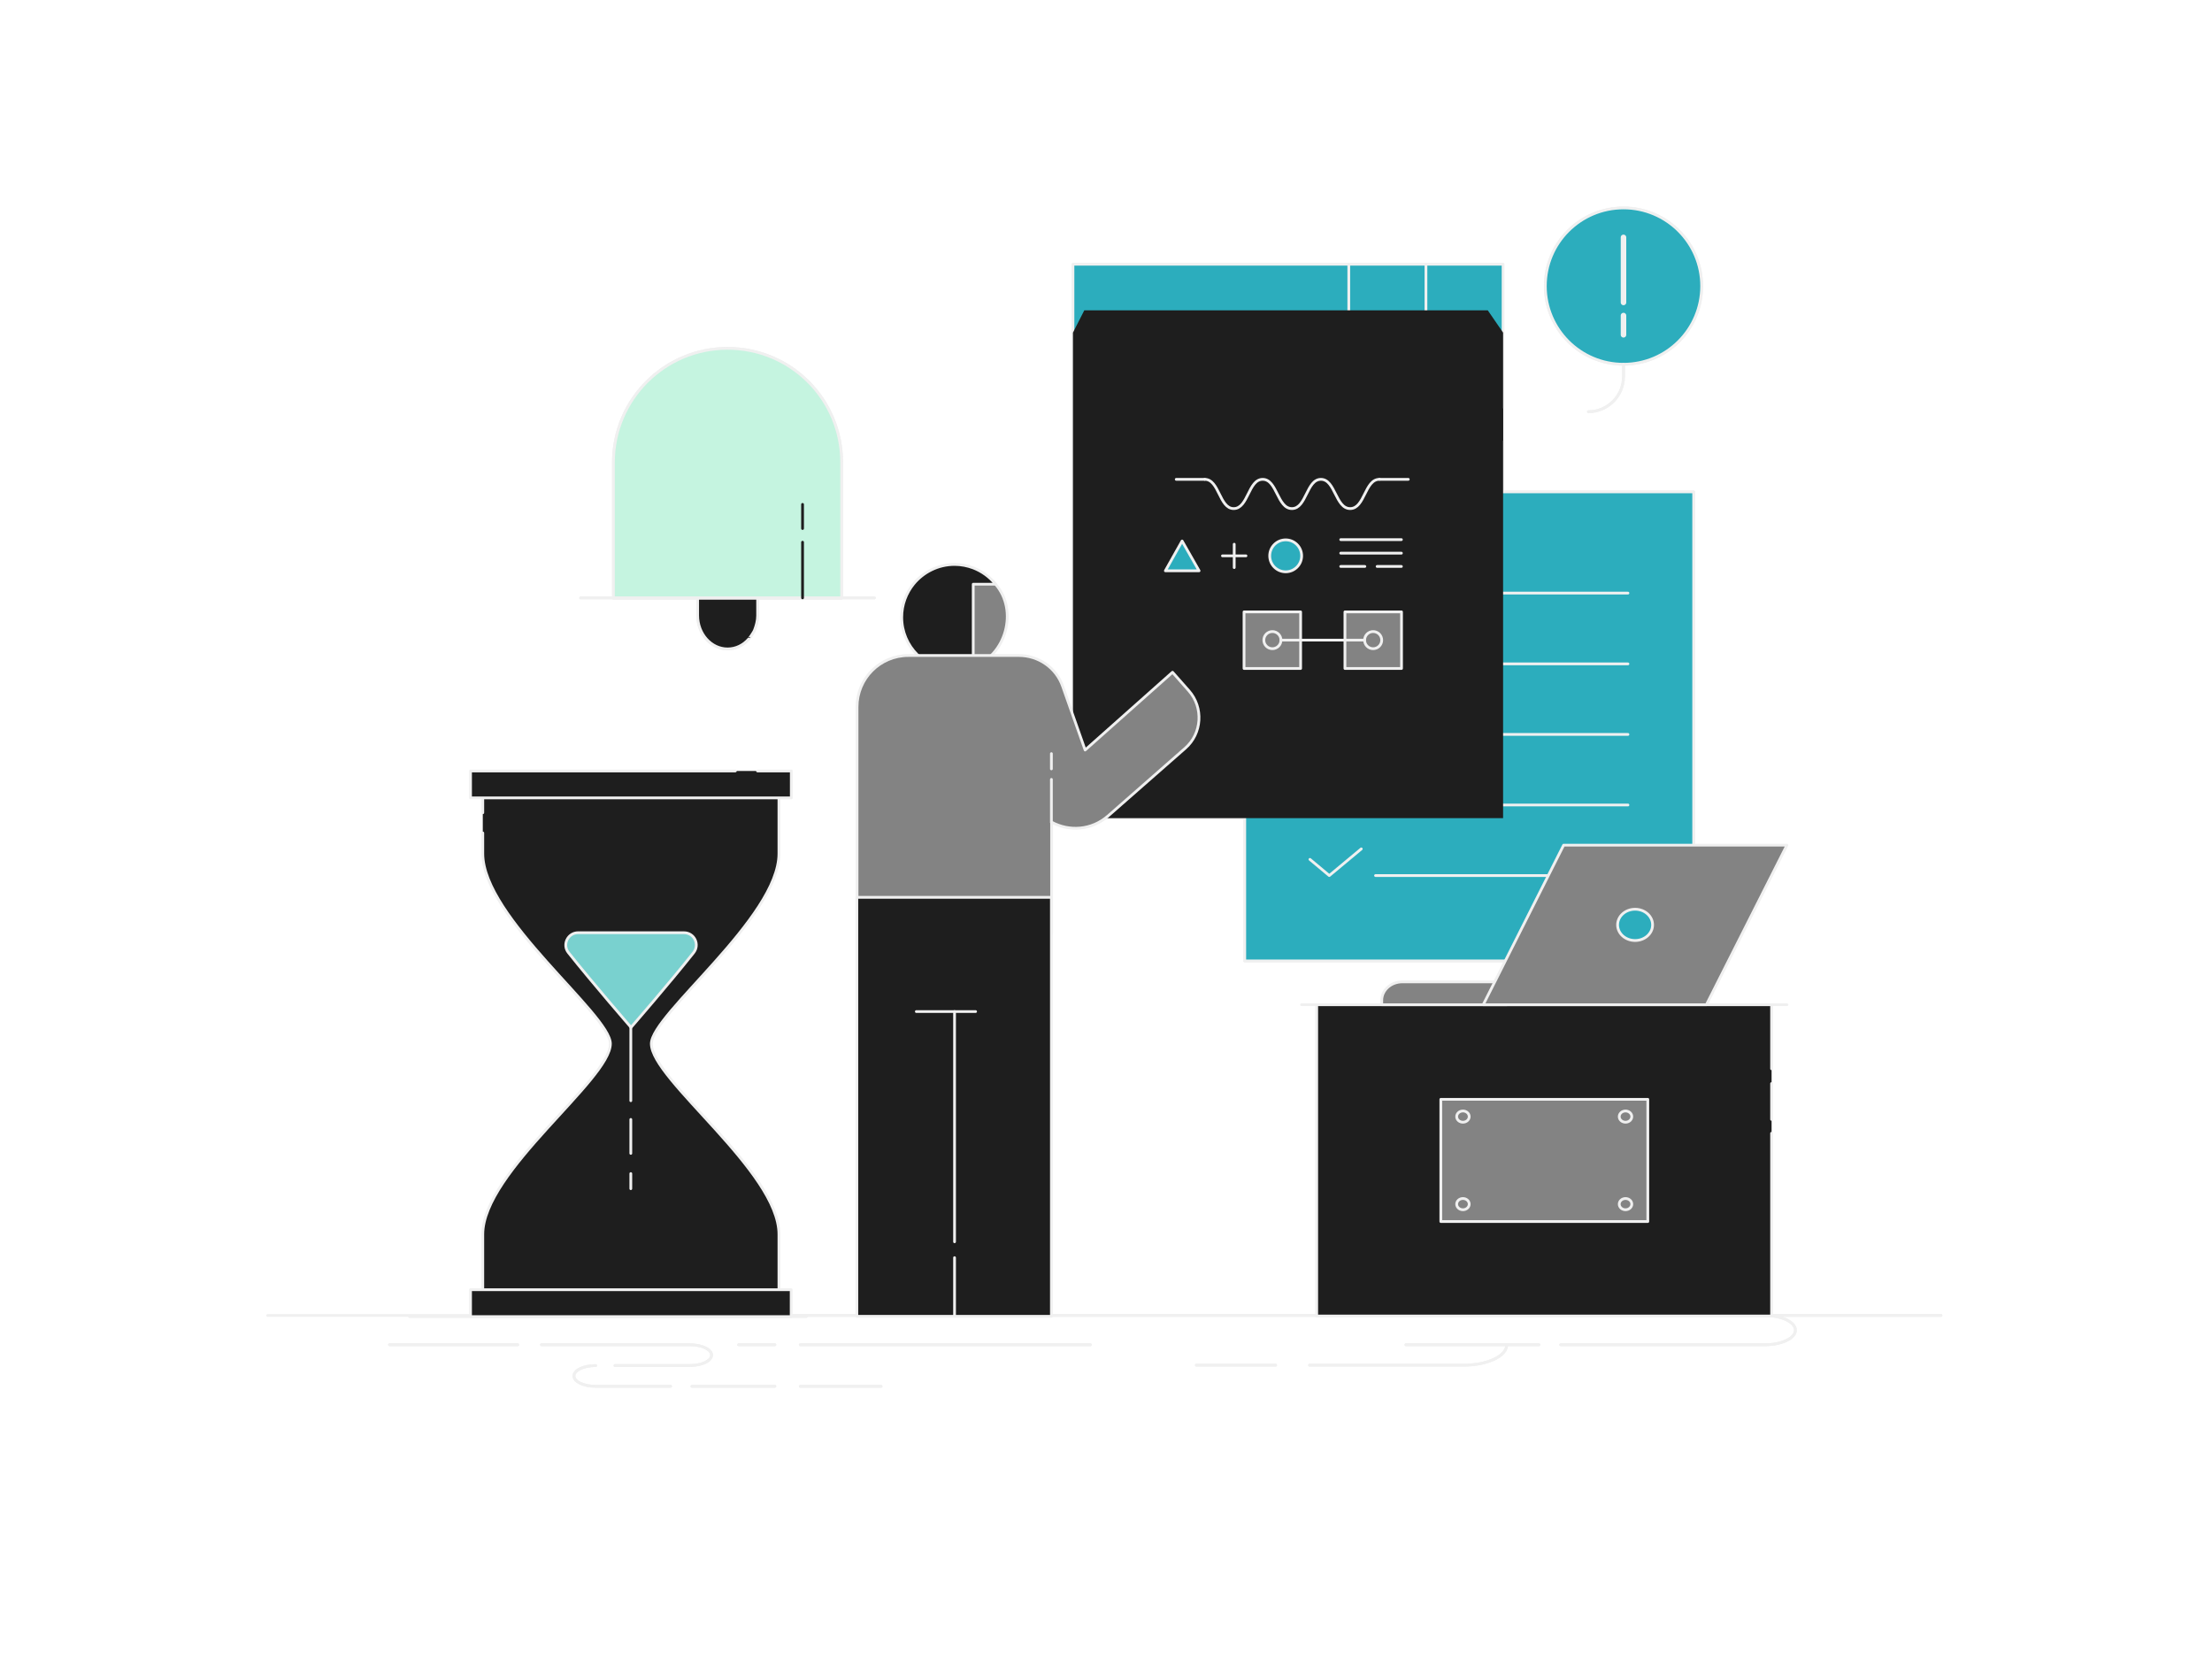
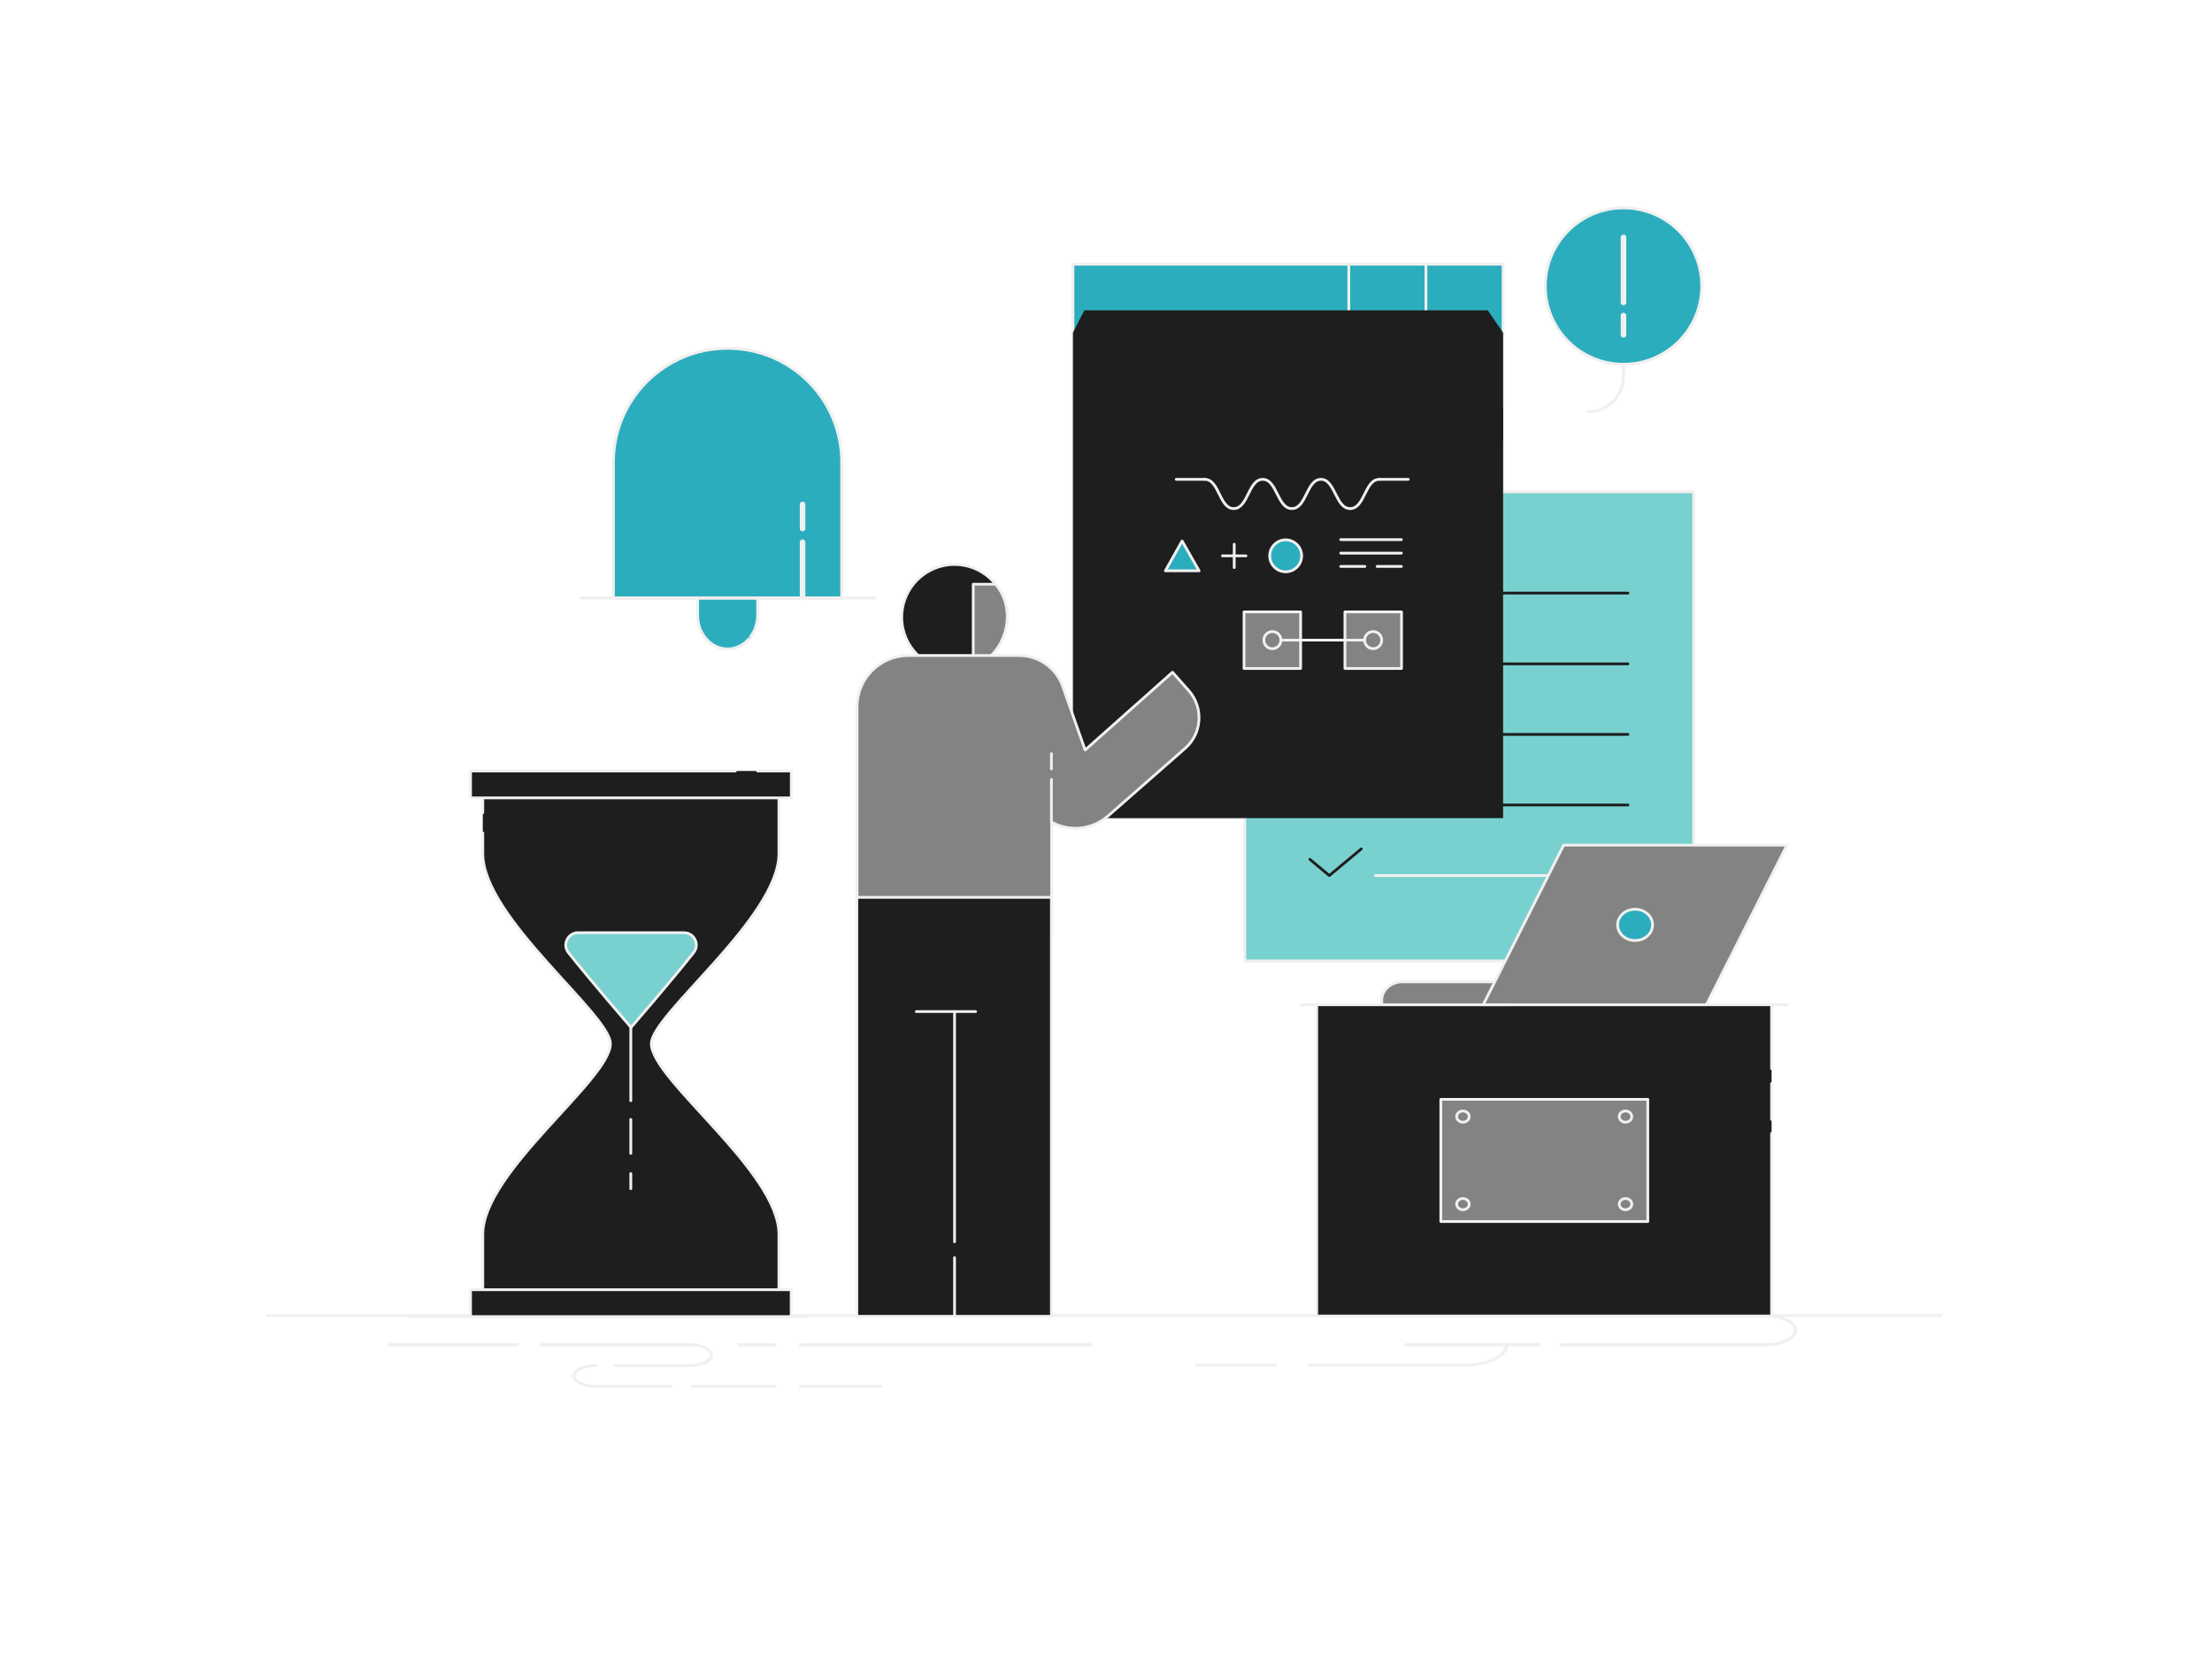
<svg xmlns="http://www.w3.org/2000/svg" height="1200" width="1600" version="1.1">
  <g>
    <path stroke="#f0f0f0" stroke-width="2" stroke-linecap="round" stroke-linejoin="round" opacity="1" fill="none" d="M193.54 951.5H478.09" />
    <path stroke="#f0f0f0" stroke-width="2" stroke-linecap="round" stroke-linejoin="round" opacity="1" fill="none" d="M494.53 951.5H683.76" />
    <path stroke="#f0f0f0" stroke-width="2" stroke-linecap="round" stroke-linejoin="round" opacity="1" fill="none" d="M1128.9 972.71H1276.47C1288.77 972.71 1298.66 968 1298.66 962.13 1298.66 956.26 1288.77 951.55 1276.47 951.55" />
    <path stroke="#f0f0f0" stroke-width="2" stroke-linecap="round" stroke-linejoin="round" opacity="1" fill="none" d="M947.23 987.47H1058.89C1075.94 987.47 1089.86 980.88 1089.86 972.71" />
    <path stroke="#f0f0f0" stroke-width="2" stroke-linecap="round" stroke-linejoin="round" opacity="1" fill="none" d="M865.33 987.47H922.72" />
    <path stroke="#f0f0f0" stroke-width="2" stroke-linecap="round" stroke-linejoin="round" opacity="1" fill="none" d="M1113.16 972.71H1016.93" />
    <path stroke="#f0f0f0" stroke-width="2" stroke-linecap="round" stroke-linejoin="round" opacity="1" fill="none" d="M788.77 972.71H578.86" />
    <path stroke="#f0f0f0" stroke-width="2" stroke-linecap="round" stroke-linejoin="round" opacity="1" fill="none" d="M560.5 972.71H534.27" />
    <path stroke="#f0f0f0" stroke-width="2" stroke-linecap="round" stroke-linejoin="round" opacity="1" fill="none" d="M374.5 972.71H281.7" />
    <path stroke="#f0f0f0" stroke-width="2" stroke-linecap="round" stroke-linejoin="round" opacity="1" fill="none" d="M391.64 972.71H498.97C507.74 972.71 514.7 976.07 514.7 980.21 514.7 984.39 507.64 987.71 498.97 987.71H444.8" />
    <path stroke="#f0f0f0" stroke-width="2" stroke-linecap="round" stroke-linejoin="round" opacity="1" fill="none" d="M485.05 1002.76H430.88C422.11 1002.76 415.15 999.39 415.15 995.26 415.15 991.08 422.21 987.76 430.88 987.76" />
    <path stroke="#f0f0f0" stroke-width="2" stroke-linecap="round" stroke-linejoin="round" opacity="1" fill="none" d="M500.48 1002.76H560.5" />
    <path stroke="#f0f0f0" stroke-width="2" stroke-linecap="round" stroke-linejoin="round" opacity="1" fill="none" d="M578.86 1002.76H637.36" />
    <path stroke="#f0f0f0" stroke-width="2" stroke-linecap="round" stroke-linejoin="round" opacity="1" fill="none" d="M700.5 951.5H1403.97" />
  </g>
  <g>
    <path fill="#1e1e1e" stroke="#f0f0f0" stroke-width="2" stroke-linecap="round" stroke-linejoin="round" opacity="1" d="M545.84 455.6C547.01 452.48 548.02 448.98 548.02 445.24V428.18H504.63V445.16C504.63 458.56 514.37 469.39 526.29 469.39 532.37 469.39 537.82 466.58 541.64 462.14 541.71 462.22 545.22 457.39 545.84 455.6Z" />
    <path fill="#1e1e1e" stroke="#f0f0f0" stroke-width="2" stroke-linecap="round" stroke-linejoin="round" opacity="1" d="M526.21 251.97C480.64 251.97 443.71 288.97 443.71 334.46V432.7H608.79V334.46C608.79 288.74 571.94 251.97 526.21 251.97Z" />
    <path stroke="#f0f0f0" stroke-width="2" stroke-linecap="round" stroke-linejoin="round" opacity="1" fill="none" d="M419.96 432.46H632.54" />
    <path stroke="#f0f0f0" stroke-width="2" stroke-linecap="round" stroke-linejoin="round" opacity="1" fill="none" d="M580.51 432.46V392.19" />
    <path stroke="#f0f0f0" stroke-width="2" stroke-linecap="round" stroke-linejoin="round" opacity="1" fill="none" d="M580.51 382.29V364.84" />
  </g>
  <g>
    <path fill="#2cadbd" stroke="#f0f0f0" stroke-width="2" stroke-linecap="round" stroke-linejoin="round" opacity="1" d="M1174.32 263.47C1143.09 263.47 1117.78 238.16 1117.78 206.93 1117.78 175.71 1143.09 150.4 1174.32 150.4 1205.55 150.4 1230.86 175.71 1230.86 206.93 1230.86 238.16 1205.55 263.47 1174.32 263.47Z" />
    <path stroke="#f0f0f0" stroke-width="2" stroke-linecap="round" stroke-linejoin="round" opacity="1" fill="none" d="M1174.32 263.47V272.39C1174.32 286.41 1162.94 297.8 1148.92 297.8" />
    <path stroke="#f0f0f0" stroke-width="2" stroke-linecap="round" stroke-linejoin="round" opacity="1" fill="none" d="M1174.32 242.17V228.24" />
    <path stroke="#f0f0f0" stroke-width="2" stroke-linecap="round" stroke-linejoin="round" opacity="1" fill="none" d="M1174.32 218.77V171.7" />
  </g>
  <g>
    <path fill="#2cadbd" opacity="1" stroke-width="2" stroke="none" d="M900.36 405.45V355.79H1225.08V695.07H900.36V452.38" />
    <path stroke="#f0f0f0" stroke-width="2" stroke-linecap="round" stroke-linejoin="round" opacity="1" fill="none" d="M900.36 405.45V355.79H1225.08V695.07H900.36V452.38" />
    <path stroke="#f0f0f0" stroke-width="2" stroke-linecap="round" stroke-linejoin="round" opacity="1" fill="none" d="M900.36 418.19V440.12" />
    <path stroke="#f0f0f0" stroke-width="2" stroke-linecap="round" stroke-linejoin="round" opacity="1" fill="none" d="M947.51 417.39L961.51 429 984.65 409.81" />
    <path stroke="#f0f0f0" stroke-width="2" stroke-linecap="round" stroke-linejoin="round" opacity="1" fill="none" d="M994.96 429H1177.54" />
    <path stroke="#f0f0f0" stroke-width="2" stroke-linecap="round" stroke-linejoin="round" opacity="1" fill="none" d="M947.51 468.58L961.51 480.2 984.65 460.84" />
    <path stroke="#f0f0f0" stroke-width="2" stroke-linecap="round" stroke-linejoin="round" opacity="1" fill="none" d="M994.96 480.2H1177.54" />
    <path stroke="#f0f0f0" stroke-width="2" stroke-linecap="round" stroke-linejoin="round" opacity="1" fill="none" d="M947.51 519.62L961.51 531.23 984.65 511.88" />
    <path stroke="#f0f0f0" stroke-width="2" stroke-linecap="round" stroke-linejoin="round" opacity="1" fill="none" d="M1078.86 531.23H1177.54" />
    <path stroke="#f0f0f0" stroke-width="2" stroke-linecap="round" stroke-linejoin="round" opacity="1" fill="none" d="M994.96 531.23H1061.36" />
    <path stroke="#f0f0f0" stroke-width="2" stroke-linecap="round" stroke-linejoin="round" opacity="1" fill="none" d="M947.51 570.66L961.51 582.27 984.65 562.84" />
    <path stroke="#f0f0f0" stroke-width="2" stroke-linecap="round" stroke-linejoin="round" opacity="1" fill="none" d="M994.96 582.27H1177.54" />
    <path stroke="#f0f0f0" stroke-width="2" stroke-linecap="round" stroke-linejoin="round" opacity="1" fill="none" d="M947.51 621.62L961.51 633.31 984.65 614.04" />
    <path stroke="#f0f0f0" stroke-width="2" stroke-linecap="round" stroke-linejoin="round" opacity="1" fill="none" d="M1144.48 633.31H1177.54" />
    <path stroke="#f0f0f0" stroke-width="2" stroke-linecap="round" stroke-linejoin="round" opacity="1" fill="none" d="M994.96 633.31H1127.76" />
  </g>
  <g>
    <path fill="#1e1e1e" opacity="1" stroke-width="2" stroke="none" d="M1087.23 319.75V591.77H776.1V240.6L784.29 224.49H1076.16L1087.23 240.6V294.42" />
    <path stroke="#f0f0f0" stroke-width="2" stroke-linecap="round" stroke-linejoin="round" opacity="1" fill="none" d="M1087.23 319.75V591.77H776.1V240.6L784.29 224.49H1076.16L1087.23 240.6V294.42" />
    <path fill="#2cadbd" stroke="#f0f0f0" stroke-width="2" stroke-linecap="round" stroke-linejoin="round" opacity="1" d="M1059.33 191.11H1031.43 776.1V240.6H1031.43 1059.33 1087.23V191.11H1059.33Z" />
    <path stroke="#f0f0f0" stroke-width="2" stroke-linecap="round" stroke-linejoin="round" opacity="1" fill="none" d="M975.62 240.6V191.11" />
    <path stroke="#f0f0f0" stroke-width="2" stroke-linecap="round" stroke-linejoin="round" opacity="1" fill="none" d="M1031.43 191.11V240.6" />
  </g>
  <g>
    <path stroke="#f0f0f0" stroke-width="2" stroke-linecap="round" stroke-linejoin="round" opacity="1" fill="none" d="M494.53 951.5H683.76" />
    <path stroke="#f0f0f0" stroke-width="2" stroke-linecap="round" stroke-linejoin="round" opacity="1" fill="none" d="M1128.9 972.71H1276.47C1288.77 972.71 1298.66 968 1298.66 962.13 1298.66 956.26 1288.77 951.55 1276.47 951.55" />
    <path stroke="#f0f0f0" stroke-width="2" stroke-linecap="round" stroke-linejoin="round" opacity="1" fill="none" d="M947.23 987.47H1058.89C1075.94 987.47 1089.86 980.88 1089.86 972.71" />
    <path stroke="#f0f0f0" stroke-width="2" stroke-linecap="round" stroke-linejoin="round" opacity="1" fill="none" d="M865.33 987.47H922.72" />
    <path stroke="#f0f0f0" stroke-width="2" stroke-linecap="round" stroke-linejoin="round" opacity="1" fill="none" d="M1113.16 972.71H1016.93" />
    <path stroke="#f0f0f0" stroke-width="2" stroke-linecap="round" stroke-linejoin="round" opacity="1" fill="none" d="M788.77 972.71H578.86" />
    <path stroke="#f0f0f0" stroke-width="2" stroke-linecap="round" stroke-linejoin="round" opacity="1" fill="none" d="M560.5 972.71H534.27" />
    <path stroke="#f0f0f0" stroke-width="2" stroke-linecap="round" stroke-linejoin="round" opacity="1" fill="none" d="M374.5 972.71H281.7" />
    <path stroke="#f0f0f0" stroke-width="2" stroke-linecap="round" stroke-linejoin="round" opacity="1" fill="none" d="M391.64 972.71H498.97C507.74 972.71 514.7 976.07 514.7 980.21 514.7 984.39 507.64 987.71 498.97 987.71H444.8" />
    <path stroke="#f0f0f0" stroke-width="2" stroke-linecap="round" stroke-linejoin="round" opacity="1" fill="none" d="M485.05 1002.76H430.88C422.11 1002.76 415.15 999.39 415.15 995.26 415.15 991.08 422.21 987.76 430.88 987.76" />
    <path stroke="#f0f0f0" stroke-width="2" stroke-linecap="round" stroke-linejoin="round" opacity="1" fill="none" d="M500.48 1002.76H560.5" />
    <path stroke="#f0f0f0" stroke-width="2" stroke-linecap="round" stroke-linejoin="round" opacity="1" fill="none" d="M578.86 1002.76H637.36" />
    <path stroke="#f0f0f0" stroke-width="2" stroke-linecap="round" stroke-linejoin="round" opacity="1" fill="none" d="M700.5 951.5H1403.97" />
  </g>
  <g>
-     <path fill="#1e1e1e" stroke="#f0f0f0" stroke-width="2" stroke-linecap="round" stroke-linejoin="round" opacity="1" d="M545.84 455.6C547.01 452.48 548.02 448.98 548.02 445.24V428.18H504.63V445.16C504.63 458.56 514.37 469.39 526.29 469.39 532.37 469.39 537.82 466.58 541.64 462.14 541.71 462.22 545.22 457.39 545.84 455.6Z" />
-     <path fill="#c5f4e0" stroke="#f0f0f0" stroke-width="2" stroke-linecap="round" stroke-linejoin="round" opacity="1" d="M526.21 251.97C480.64 251.97 443.71 288.97 443.71 334.46V432.7H608.79V334.46C608.79 288.74 571.94 251.97 526.21 251.97Z" />
+     <path fill="#2cadbd" stroke="#f0f0f0" stroke-width="2" stroke-linecap="round" stroke-linejoin="round" opacity="1" d="M545.84 455.6C547.01 452.48 548.02 448.98 548.02 445.24V428.18H504.63V445.16C504.63 458.56 514.37 469.39 526.29 469.39 532.37 469.39 537.82 466.58 541.64 462.14 541.71 462.22 545.22 457.39 545.84 455.6Z" />
+     <path fill="#2cadbd" stroke="#f0f0f0" stroke-width="2" stroke-linecap="round" stroke-linejoin="round" opacity="1" d="M526.21 251.97C480.64 251.97 443.71 288.97 443.71 334.46V432.7H608.79V334.46C608.79 288.74 571.94 251.97 526.21 251.97Z" />
    <path stroke="#f0f0f0" stroke-width="2" stroke-linecap="round" stroke-linejoin="round" opacity="1" fill="none" d="M419.96 432.46H632.54" />
-     <path stroke="#1e1e1e" stroke-width="2" stroke-linecap="round" stroke-linejoin="round" opacity="1" fill="none" d="M580.51 432.46V392.19" />
-     <path stroke="#1e1e1e" stroke-width="2" stroke-linecap="round" stroke-linejoin="round" opacity="1" fill="none" d="M580.51 382.29V364.84" />
+     <path stroke="#f0f0f0" stroke-width="4" stroke-linecap="round" stroke-linejoin="round" opacity="1" fill="none" d="M580.51 432.46V392.19" />
+     <path stroke="#f0f0f0" stroke-width="4" stroke-linecap="round" stroke-linejoin="round" opacity="1" fill="none" d="M580.51 382.29V364.84" />
  </g>
  <g>
    <path fill="#2cadbd" stroke="#f0f0f0" stroke-width="2" stroke-linecap="round" stroke-linejoin="round" opacity="1" d="M1174.32 263.47C1143.09 263.47 1117.78 238.16 1117.78 206.93 1117.78 175.71 1143.09 150.4 1174.32 150.4 1205.55 150.4 1230.86 175.71 1230.86 206.93 1230.86 238.16 1205.55 263.47 1174.32 263.47Z" />
    <path stroke="#f0f0f0" stroke-width="2" stroke-linecap="round" stroke-linejoin="round" opacity="1" fill="none" d="M1174.32 263.47V272.39C1174.32 286.41 1162.94 297.8 1148.92 297.8" />
    <path stroke="#f0f0f0" stroke-width="4" stroke-linecap="round" stroke-linejoin="round" opacity="1" fill="none" d="M1174.32 242.17V228.24" />
    <path stroke="#f0f0f0" stroke-width="4" stroke-linecap="round" stroke-linejoin="round" opacity="1" fill="none" d="M1174.32 218.77V171.7" />
  </g>
  <g>
-     <path fill="#2cadbd" opacity="1" stroke-width="2" stroke="none" d="M900.36 405.45V355.79H1225.08V695.07H900.36V452.38" />
+     <path fill="#79d1cf" opacity="1" stroke-width="2" stroke="none" d="M900.36 405.45V355.79H1225.08V695.07H900.36V452.38" />
    <path stroke="#f0f0f0" stroke-width="2" stroke-linecap="round" stroke-linejoin="round" opacity="1" fill="none" d="M900.36 405.45V355.79H1225.08V695.07H900.36V452.38" />
-     <path stroke="#f0f0f0" stroke-width="2" stroke-linecap="round" stroke-linejoin="round" opacity="1" fill="none" d="M900.36 418.19V440.12" />
+     <path stroke="#1e1e1e" stroke-width="2" stroke-linecap="round" stroke-linejoin="round" opacity="1" fill="none" d="M900.36 418.19V440.12" />
    <path stroke="#f0f0f0" stroke-width="2" stroke-linecap="round" stroke-linejoin="round" opacity="1" fill="none" d="M947.51 417.39L961.51 429 984.65 409.81" />
-     <path stroke="#f0f0f0" stroke-width="2" stroke-linecap="round" stroke-linejoin="round" opacity="1" fill="none" d="M994.96 429H1177.54" />
+     <path stroke="#1e1e1e" stroke-width="2" stroke-linecap="round" stroke-linejoin="round" opacity="1" fill="none" d="M994.96 429H1177.54" />
    <path stroke="#f0f0f0" stroke-width="2" stroke-linecap="round" stroke-linejoin="round" opacity="1" fill="none" d="M947.51 468.58L961.51 480.2 984.65 460.84" />
-     <path stroke="#f0f0f0" stroke-width="2" stroke-linecap="round" stroke-linejoin="round" opacity="1" fill="none" d="M994.96 480.2H1177.54" />
+     <path stroke="#1e1e1e" stroke-width="2" stroke-linecap="round" stroke-linejoin="round" opacity="1" fill="none" d="M994.96 480.2H1177.54" />
    <path stroke="#f0f0f0" stroke-width="2" stroke-linecap="round" stroke-linejoin="round" opacity="1" fill="none" d="M947.51 519.62L961.51 531.23 984.65 511.88" />
-     <path stroke="#f0f0f0" stroke-width="2" stroke-linecap="round" stroke-linejoin="round" opacity="1" fill="none" d="M1078.86 531.23H1177.54" />
+     <path stroke="#1e1e1e" stroke-width="2" stroke-linecap="round" stroke-linejoin="round" opacity="1" fill="none" d="M1078.86 531.23H1177.54" />
    <path stroke="#f0f0f0" stroke-width="2" stroke-linecap="round" stroke-linejoin="round" opacity="1" fill="none" d="M994.96 531.23H1061.36" />
    <path stroke="#f0f0f0" stroke-width="2" stroke-linecap="round" stroke-linejoin="round" opacity="1" fill="none" d="M947.51 570.66L961.51 582.27 984.65 562.84" />
-     <path stroke="#f0f0f0" stroke-width="2" stroke-linecap="round" stroke-linejoin="round" opacity="1" fill="none" d="M994.96 582.27H1177.54" />
-     <path stroke="#f0f0f0" stroke-width="2" stroke-linecap="round" stroke-linejoin="round" opacity="1" fill="none" d="M947.51 621.62L961.51 633.31 984.65 614.04" />
-     <path stroke="#f0f0f0" stroke-width="2" stroke-linecap="round" stroke-linejoin="round" opacity="1" fill="none" d="M1144.48 633.31H1177.54" />
+     <path stroke="#1e1e1e" stroke-width="2" stroke-linecap="round" stroke-linejoin="round" opacity="1" fill="none" d="M994.96 582.27H1177.54" />
+     <path stroke="#1e1e1e" stroke-width="2" stroke-linecap="round" stroke-linejoin="round" opacity="1" fill="none" d="M947.51 621.62L961.51 633.31 984.65 614.04" />
+     <path stroke="#1e1e1e" stroke-width="2" stroke-linecap="round" stroke-linejoin="round" opacity="1" fill="none" d="M1144.48 633.31H1177.54" />
    <path stroke="#f0f0f0" stroke-width="2" stroke-linecap="round" stroke-linejoin="round" opacity="1" fill="none" d="M994.96 633.31H1127.76" />
  </g>
  <g>
    <path fill="#1e1e1e" opacity="1" stroke-width="2" stroke="none" d="M1087.23 319.75V591.77H776.1V240.6L784.29 224.49H1076.16L1087.23 240.6V294.42" />
    <path fill="#1e1e1e" opacity="1" stroke-width="2" stroke="none" d="M349.21 587.87V573.09H563.43V617.43C563.43 663.82 471.14 733.77 471.14 754.95 471.14 780.9 563.43 847.24 563.43 892.81V937.14H349.21V892.81C349.21 847.4 441.5 780.98 441.5 754.95 441.5 733.77 349.21 663.82 349.21 617.43V602.49" />
    <path stroke="#f0f0f0" stroke-width="2" stroke-linecap="round" stroke-linejoin="round" opacity="1" fill="none" d="M349.21 587.87V573.09H563.43V617.43C563.43 663.82 471.14 733.77 471.14 754.95 471.14 780.9 563.43 847.24 563.43 892.81V937.14H349.21V892.81C349.21 847.4 441.5 780.98 441.5 754.95 441.5 733.77 349.21 663.82 349.21 617.43V602.49" />
    <path stroke="#f0f0f0" stroke-width="2" stroke-linecap="round" stroke-linejoin="round" opacity="1" fill="none" d="M296.18 952.33H583.21" />
    <path fill="#1e1e1e" opacity="1" stroke-width="2" stroke="none" d="M547.91 557.66H572.37V577.12H340.35V557.66H531.9" />
    <path stroke="#f0f0f0" stroke-width="2" stroke-linecap="round" stroke-linejoin="round" opacity="1" fill="none" d="M547.91 557.66H572.37V577.12H340.35V557.66H531.9" />
    <path fill="#1e1e1e" stroke="#f0f0f0" stroke-width="2" stroke-linecap="round" stroke-linejoin="round" opacity="1" d="M572.29 932.87H340.35V952.33H572.29V932.87Z" />
    <path fill="#79d1cf" stroke="#f0f0f0" stroke-width="2" stroke-linecap="round" stroke-linejoin="round" opacity="1" d="M418.18 674.66C410.71 674.66 406.52 683.36 411.2 689.11 428.61 711.03 456.44 743.13 456.44 743.13 456.44 743.13 484.28 711.11 501.68 689.11 506.36 683.19 502.18 674.66 494.7 674.66H418.18Z" />
    <path stroke="#f0f0f0" stroke-width="2" stroke-linecap="round" stroke-linejoin="round" opacity="1" fill="none" d="M456.28 743.13V796.17" />
    <path stroke="#f0f0f0" stroke-width="2" stroke-linecap="round" stroke-linejoin="round" opacity="1" fill="none" d="M456.28 809.72V834.27" />
    <path stroke="#f0f0f0" stroke-width="2" stroke-linecap="round" stroke-linejoin="round" opacity="1" fill="none" d="M456.28 848.88V859.8" />
  </g>
  <g>
    <path fill="#1e1e1e" opacity="1" stroke-width="2" stroke="none" d="M1281.44 819.73V951.9L952.41 951.9V726.74H1281.44V773.08" />
    <path stroke="#f0f0f0" stroke-width="2" stroke-linecap="round" stroke-linejoin="round" opacity="1" fill="none" d="M1281.44 819.73V951.9L952.41 951.9V726.74H1281.44V773.08" />
    <path stroke="#f0f0f0" stroke-width="2" stroke-linecap="round" stroke-linejoin="round" opacity="1" fill="none" d="M941.42 726.74H1292.54" />
    <path stroke="#f0f0f0" stroke-width="2" stroke-linecap="round" stroke-linejoin="round" opacity="1" fill="none" d="M1281.44 783.75V809.7" />
    <path fill="#838383" stroke="#f0f0f0" stroke-width="2" stroke-linecap="round" stroke-linejoin="round" opacity="1" d="M1042.19 795.18L1191.9 795.18V883.57H1042.19V795.18Z" />
    <path fill="#838383" stroke="#f0f0f0" stroke-width="2" stroke-linecap="round" stroke-linejoin="round" opacity="1" d="M1058.18 811.72C1055.68 811.72 1053.65 809.91 1053.65 807.67 1053.65 805.43 1055.68 803.61 1058.18 803.61 1060.69 803.61 1062.72 805.43 1062.72 807.67 1062.72 809.91 1060.69 811.72 1058.18 811.72Z" />
    <path fill="#838383" stroke="#f0f0f0" stroke-width="2" stroke-linecap="round" stroke-linejoin="round" opacity="1" d="M1058.18 875.03C1055.68 875.03 1053.65 873.22 1053.65 870.98 1053.65 868.73 1055.68 866.92 1058.18 866.92 1060.69 866.92 1062.72 868.73 1062.72 870.98 1062.72 873.22 1060.69 875.03 1058.18 875.03Z" />
    <path fill="#838383" stroke="#f0f0f0" stroke-width="2" stroke-linecap="round" stroke-linejoin="round" opacity="1" d="M1175.78 811.72C1173.27 811.72 1171.24 809.91 1171.24 807.67 1171.24 805.43 1173.27 803.61 1175.78 803.61 1178.29 803.61 1180.32 805.43 1180.32 807.67 1180.32 809.91 1178.29 811.72 1175.78 811.72Z" />
    <path fill="#838383" stroke="#f0f0f0" stroke-width="2" stroke-linecap="round" stroke-linejoin="round" opacity="1" d="M1175.78 875.03C1173.27 875.03 1171.24 873.22 1171.24 870.98 1171.24 868.73 1173.27 866.92 1175.78 866.92 1178.29 866.92 1180.32 868.73 1180.32 870.98 1180.32 873.22 1178.29 875.03 1175.78 875.03Z" />
    <path fill="#838383" stroke="#f0f0f0" stroke-width="2" stroke-linecap="round" stroke-linejoin="round" opacity="1" d="M1098.06 710.2H1014.37C1006.13 710.2 999.45 716.17 999.45 723.54V726.74H1089.82L1098.06 710.2Z" />
    <path fill="#838383" stroke="#f0f0f0" stroke-width="2" stroke-linecap="round" stroke-linejoin="round" opacity="1" d="M1292.54 611.33H1131.01L1072.87 726.74H1234.28L1292.54 611.33Z" />
    <path fill="#2cadbd" stroke="#f0f0f0" stroke-width="2" stroke-linecap="round" stroke-linejoin="round" opacity="1" d="M1182.71 680.3C1175.72 680.3 1170.05 675.23 1170.05 668.99 1170.05 662.74 1175.72 657.67 1182.71 657.67 1189.69 657.67 1195.36 662.74 1195.36 668.99 1195.36 675.23 1189.69 680.3 1182.71 680.3Z" />
  </g>
  <g>
    <path stroke="#f0f0f0" stroke-width="2" stroke-linecap="round" stroke-linejoin="round" opacity="1" fill="none" d="M871.4 346.72C881.93 346.72 881.93 367.87 892.37 367.87 902.9 367.87 902.9 346.72 913.34 346.72 923.78 346.72 923.87 367.87 934.49 367.87 945.02 367.87 945.02 346.72 955.46 346.72 965.9 346.72 965.99 367.87 976.61 367.87 987.24 367.87 987.15 346.72 997.77 346.72" />
    <path stroke="#f0f0f0" stroke-width="2" stroke-linecap="round" stroke-linejoin="round" opacity="1" fill="none" d="M850.8 346.72H871.4" />
    <path stroke="#f0f0f0" stroke-width="2" stroke-linecap="round" stroke-linejoin="round" opacity="1" fill="none" d="M997.86 346.72H1018.65" />
    <path fill="#2cadbd" stroke="#f0f0f0" stroke-width="2" stroke-linecap="round" stroke-linejoin="round" opacity="1" d="M842.95 412.86L855.05 391.33 867.33 412.86H842.95Z" />
    <path fill="#2cadbd" stroke="#f0f0f0" stroke-width="2" stroke-linecap="round" stroke-linejoin="round" opacity="1" d="M929.97 413.6C936.34 413.6 941.51 408.42 941.51 402.05 941.51 395.67 936.34 390.5 929.97 390.5 923.59 390.5 918.42 395.67 918.42 402.05 918.42 408.42 923.59 413.6 929.97 413.6Z" />
    <path stroke="#f0f0f0" stroke-width="2" stroke-linecap="round" stroke-linejoin="round" opacity="1" fill="none" d="M892.74 393.64V410.55" />
    <path stroke="#f0f0f0" stroke-width="2" stroke-linecap="round" stroke-linejoin="round" opacity="1" fill="none" d="M901.24 402.05H884.24" />
    <path stroke="#f0f0f0" stroke-width="2" stroke-linecap="round" stroke-linejoin="round" opacity="1" fill="none" d="M969.78 390.32H1013.66" />
    <path stroke="#f0f0f0" stroke-width="2" stroke-linecap="round" stroke-linejoin="round" opacity="1" fill="none" d="M969.78 400.11H1013.66" />
    <path stroke="#f0f0f0" stroke-width="2" stroke-linecap="round" stroke-linejoin="round" opacity="1" fill="none" d="M969.78 409.72H987.24" />
    <path stroke="#f0f0f0" stroke-width="2" stroke-linecap="round" stroke-linejoin="round" opacity="1" fill="none" d="M996.11 409.72H1013.66" />
    <path fill="#838383" stroke="#f0f0f0" stroke-width="2" stroke-linecap="round" stroke-linejoin="round" opacity="1" d="M940.77 442.6H899.85V483.52H940.77V442.6Z" />
    <path fill="#838383" stroke="#f0f0f0" stroke-width="2" stroke-linecap="round" stroke-linejoin="round" opacity="1" d="M1013.75 442.6H972.83V483.52H1013.75V442.6Z" />
    <path fill="#838383" stroke="#f0f0f0" stroke-width="2" stroke-linecap="round" stroke-linejoin="round" opacity="1" d="M920.36 469.21C923.78 469.21 926.55 466.43 926.55 463.02 926.55 459.6 923.78 456.83 920.36 456.83 916.94 456.83 914.17 459.6 914.17 463.02 914.17 466.43 916.94 469.21 920.36 469.21Z" />
    <path fill="#838383" stroke="#f0f0f0" stroke-width="2" stroke-linecap="round" stroke-linejoin="round" opacity="1" d="M993.24 469.21C996.66 469.21 999.43 466.43 999.43 463.02 999.43 459.6 996.66 456.83 993.24 456.83 989.82 456.83 987.05 459.6 987.05 463.02 987.05 466.43 989.82 469.21 993.24 469.21Z" />
    <path fill="#ff0000" stroke="#f0f0f0" stroke-width="2" stroke-linecap="round" stroke-linejoin="round" opacity="1" d="M926.55 463.02H987.05" />
  </g>
  <g>
    <path fill="#838383" stroke="#f0f0f0" stroke-width="2" stroke-linecap="round" stroke-linejoin="round" opacity="1" d="M720.12 422.57C714.06 414.5 704.28 415.12 694.49 413.88 681.6 412.48 673.68 416.67 665.75 427.23 641.52 457.06 667.77 496.05 703.97 482.22 727.58 474.3 736.74 441.68 720.12 422.57Z" />
    <path fill="#1e1e1e" stroke="#f0f0f0" stroke-width="2" stroke-linecap="round" stroke-linejoin="round" opacity="1" d="M703.97 410.77C699.77 409.22 695.27 408.28 690.45 408.28 678.49 408.28 667.77 413.88 660.78 422.42 655.5 428.94 652.24 437.33 652.24 446.5 652.24 467.62 669.33 484.71 690.45 484.71 695.27 484.71 699.77 483.78 703.97 482.22V422.57H720.12C715.93 417.29 710.34 413.25 703.97 410.77Z" />
    <path fill="#838383" stroke="#f0f0f0" stroke-width="2" stroke-linecap="round" stroke-linejoin="round" opacity="1" d="M848.12 486.26L784.9 542.49 768.74 496.67C764.08 483 751.19 474.15 737.05 474.15H716.39 664.36 657.06C636.4 474.15 619.93 490.92 619.93 511.27V674.99H760.66V594.69C773.25 601.52 789.4 600.74 801.52 590.18L857.28 541.25C869.55 530.53 870.64 511.74 859.92 499.62L848.12 486.26Z" />
    <path stroke="#f0f0f0" stroke-width="2" stroke-linecap="round" stroke-linejoin="round" opacity="1" fill="none" d="M760.51 594.84V563.77" />
    <path stroke="#f0f0f0" stroke-width="2" stroke-linecap="round" stroke-linejoin="round" opacity="1" fill="none" d="M760.51 556.16V545.13" />
    <path fill="#1e1e1e" stroke="#f0f0f0" stroke-width="2" stroke-linecap="round" stroke-linejoin="round" opacity="1" d="M690.14 649.05H673.21 619.78V952.11H673.21 690.14 760.51V649.05H690.14Z" />
    <path stroke="#f0f0f0" stroke-width="2" stroke-linecap="round" stroke-linejoin="round" opacity="1" fill="none" d="M690.45 898.21V731.69" />
    <path stroke="#f0f0f0" stroke-width="2" stroke-linecap="round" stroke-linejoin="round" opacity="1" fill="none" d="M690.45 952.11V909.7" />
    <path stroke="#f0f0f0" stroke-width="2" stroke-linecap="round" stroke-linejoin="round" opacity="1" fill="none" d="M662.8 731.69H705.68" />
  </g>
</svg>
